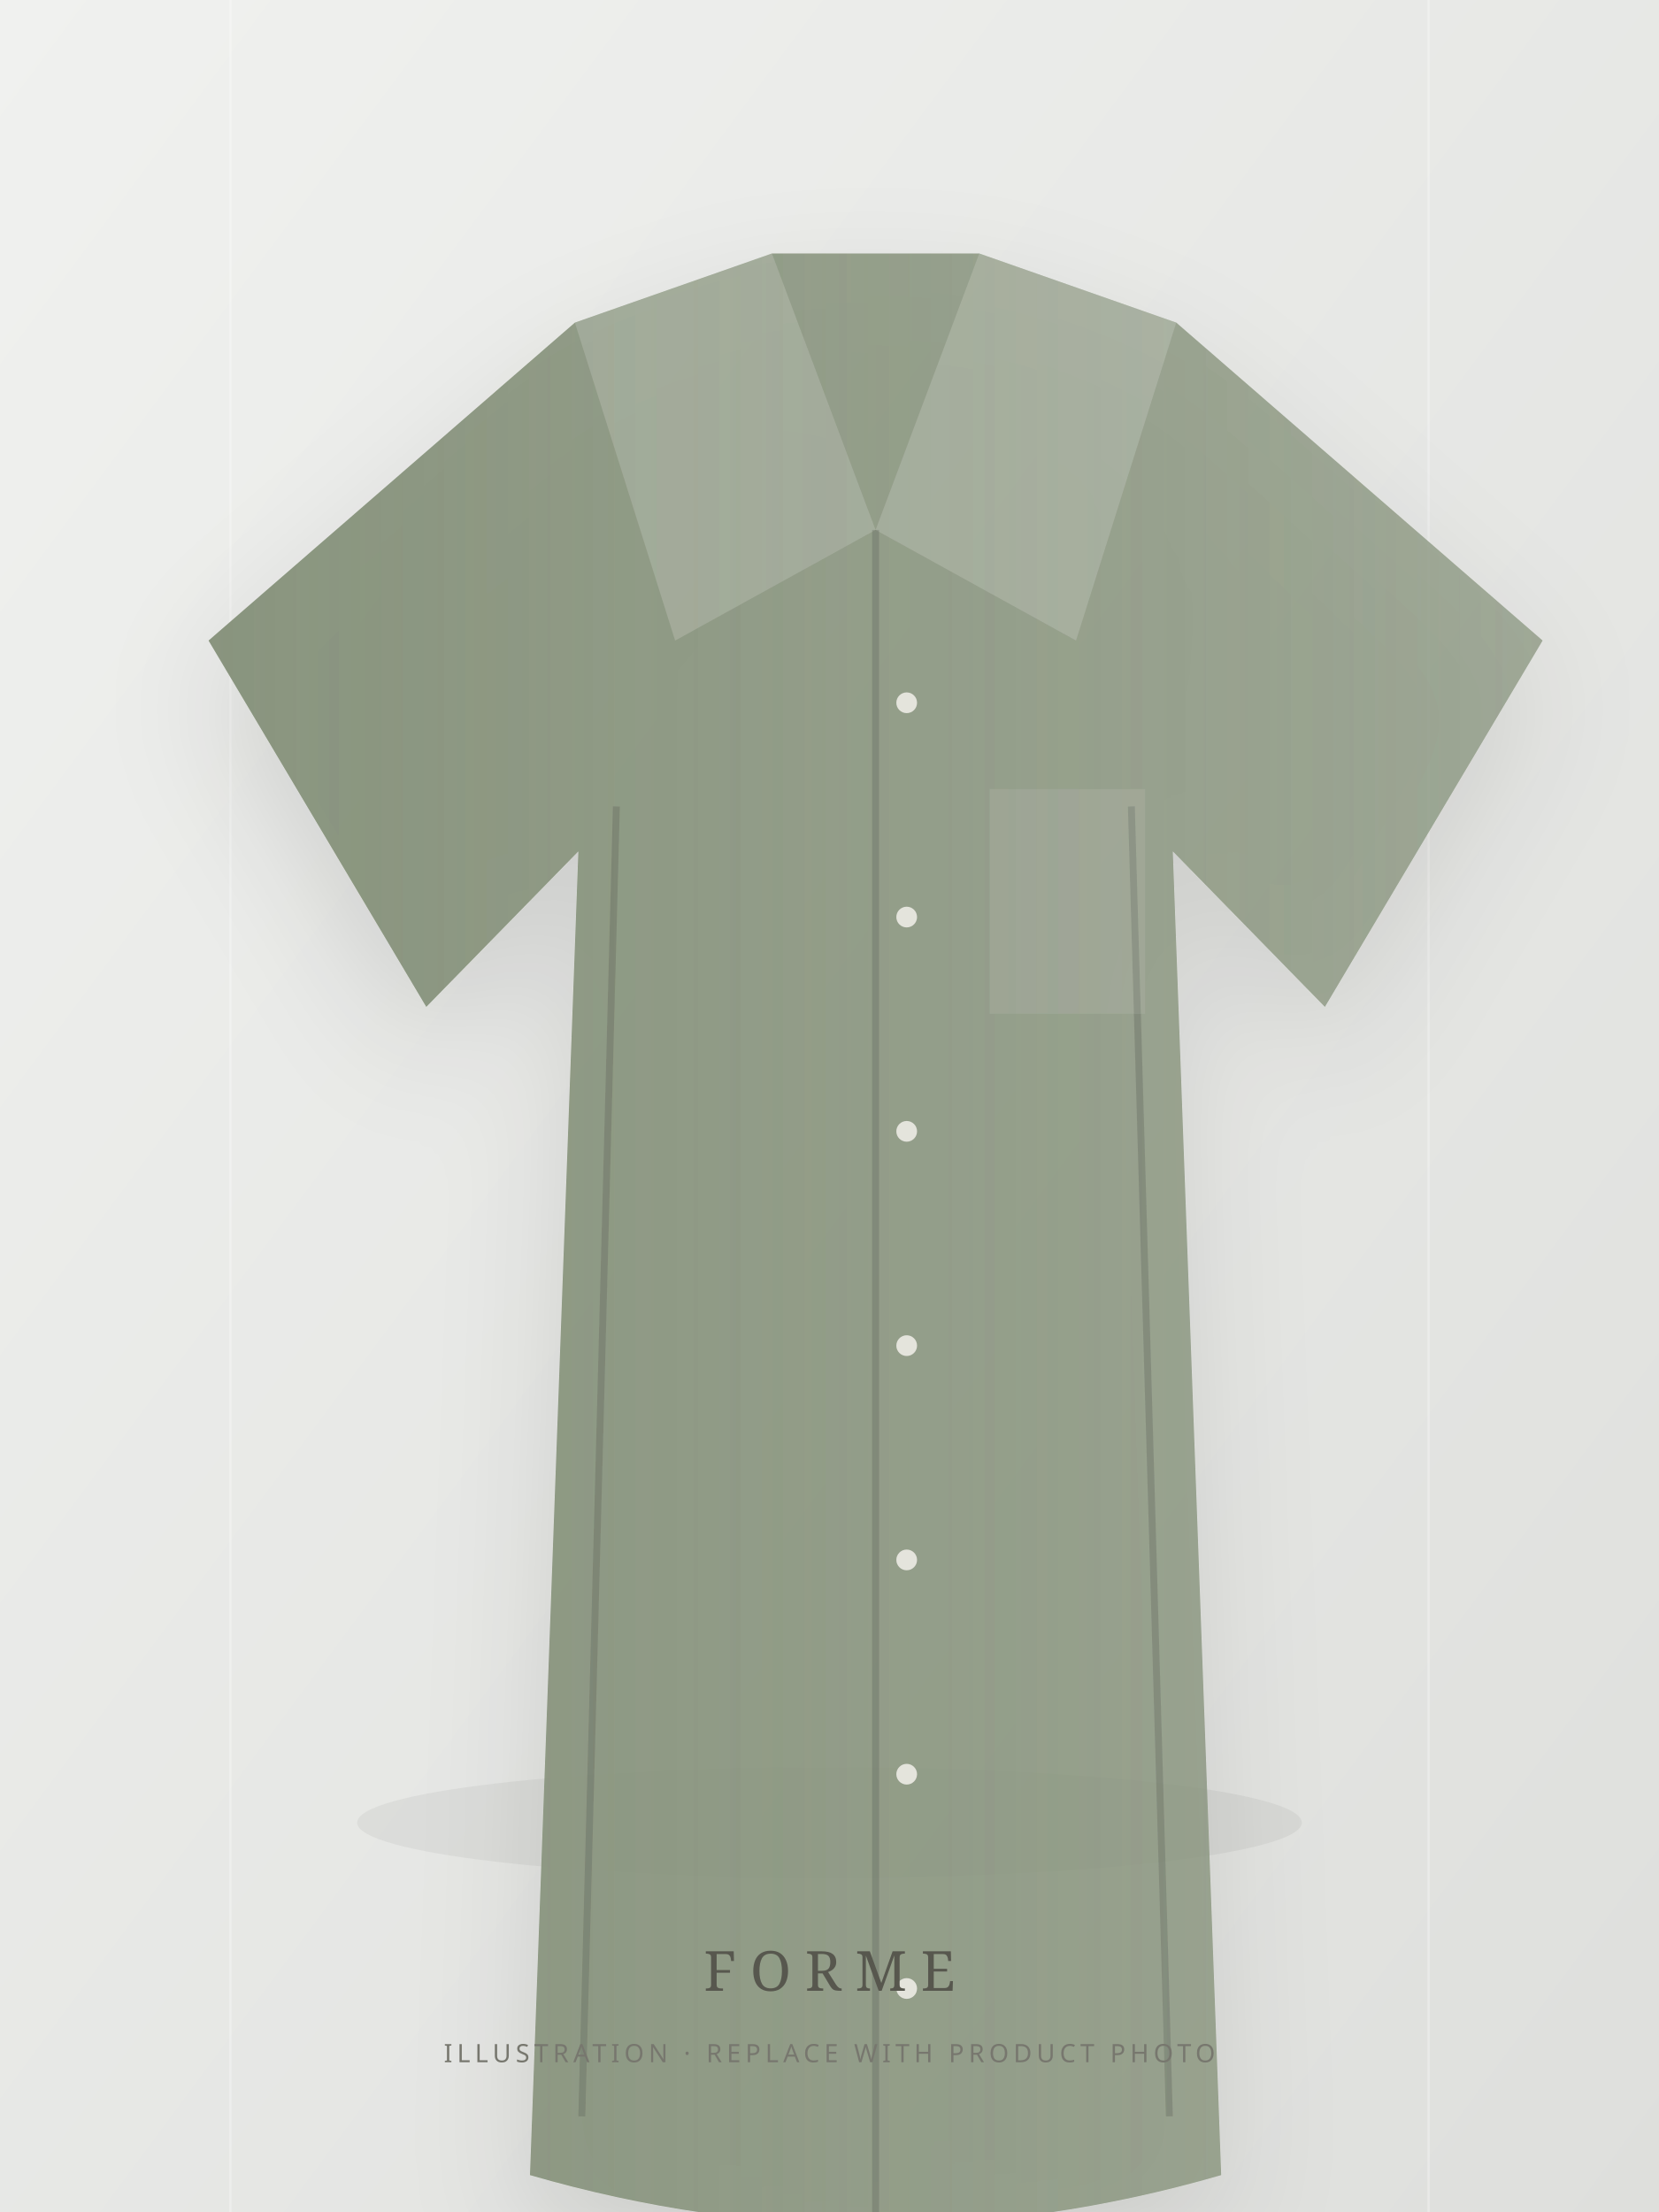
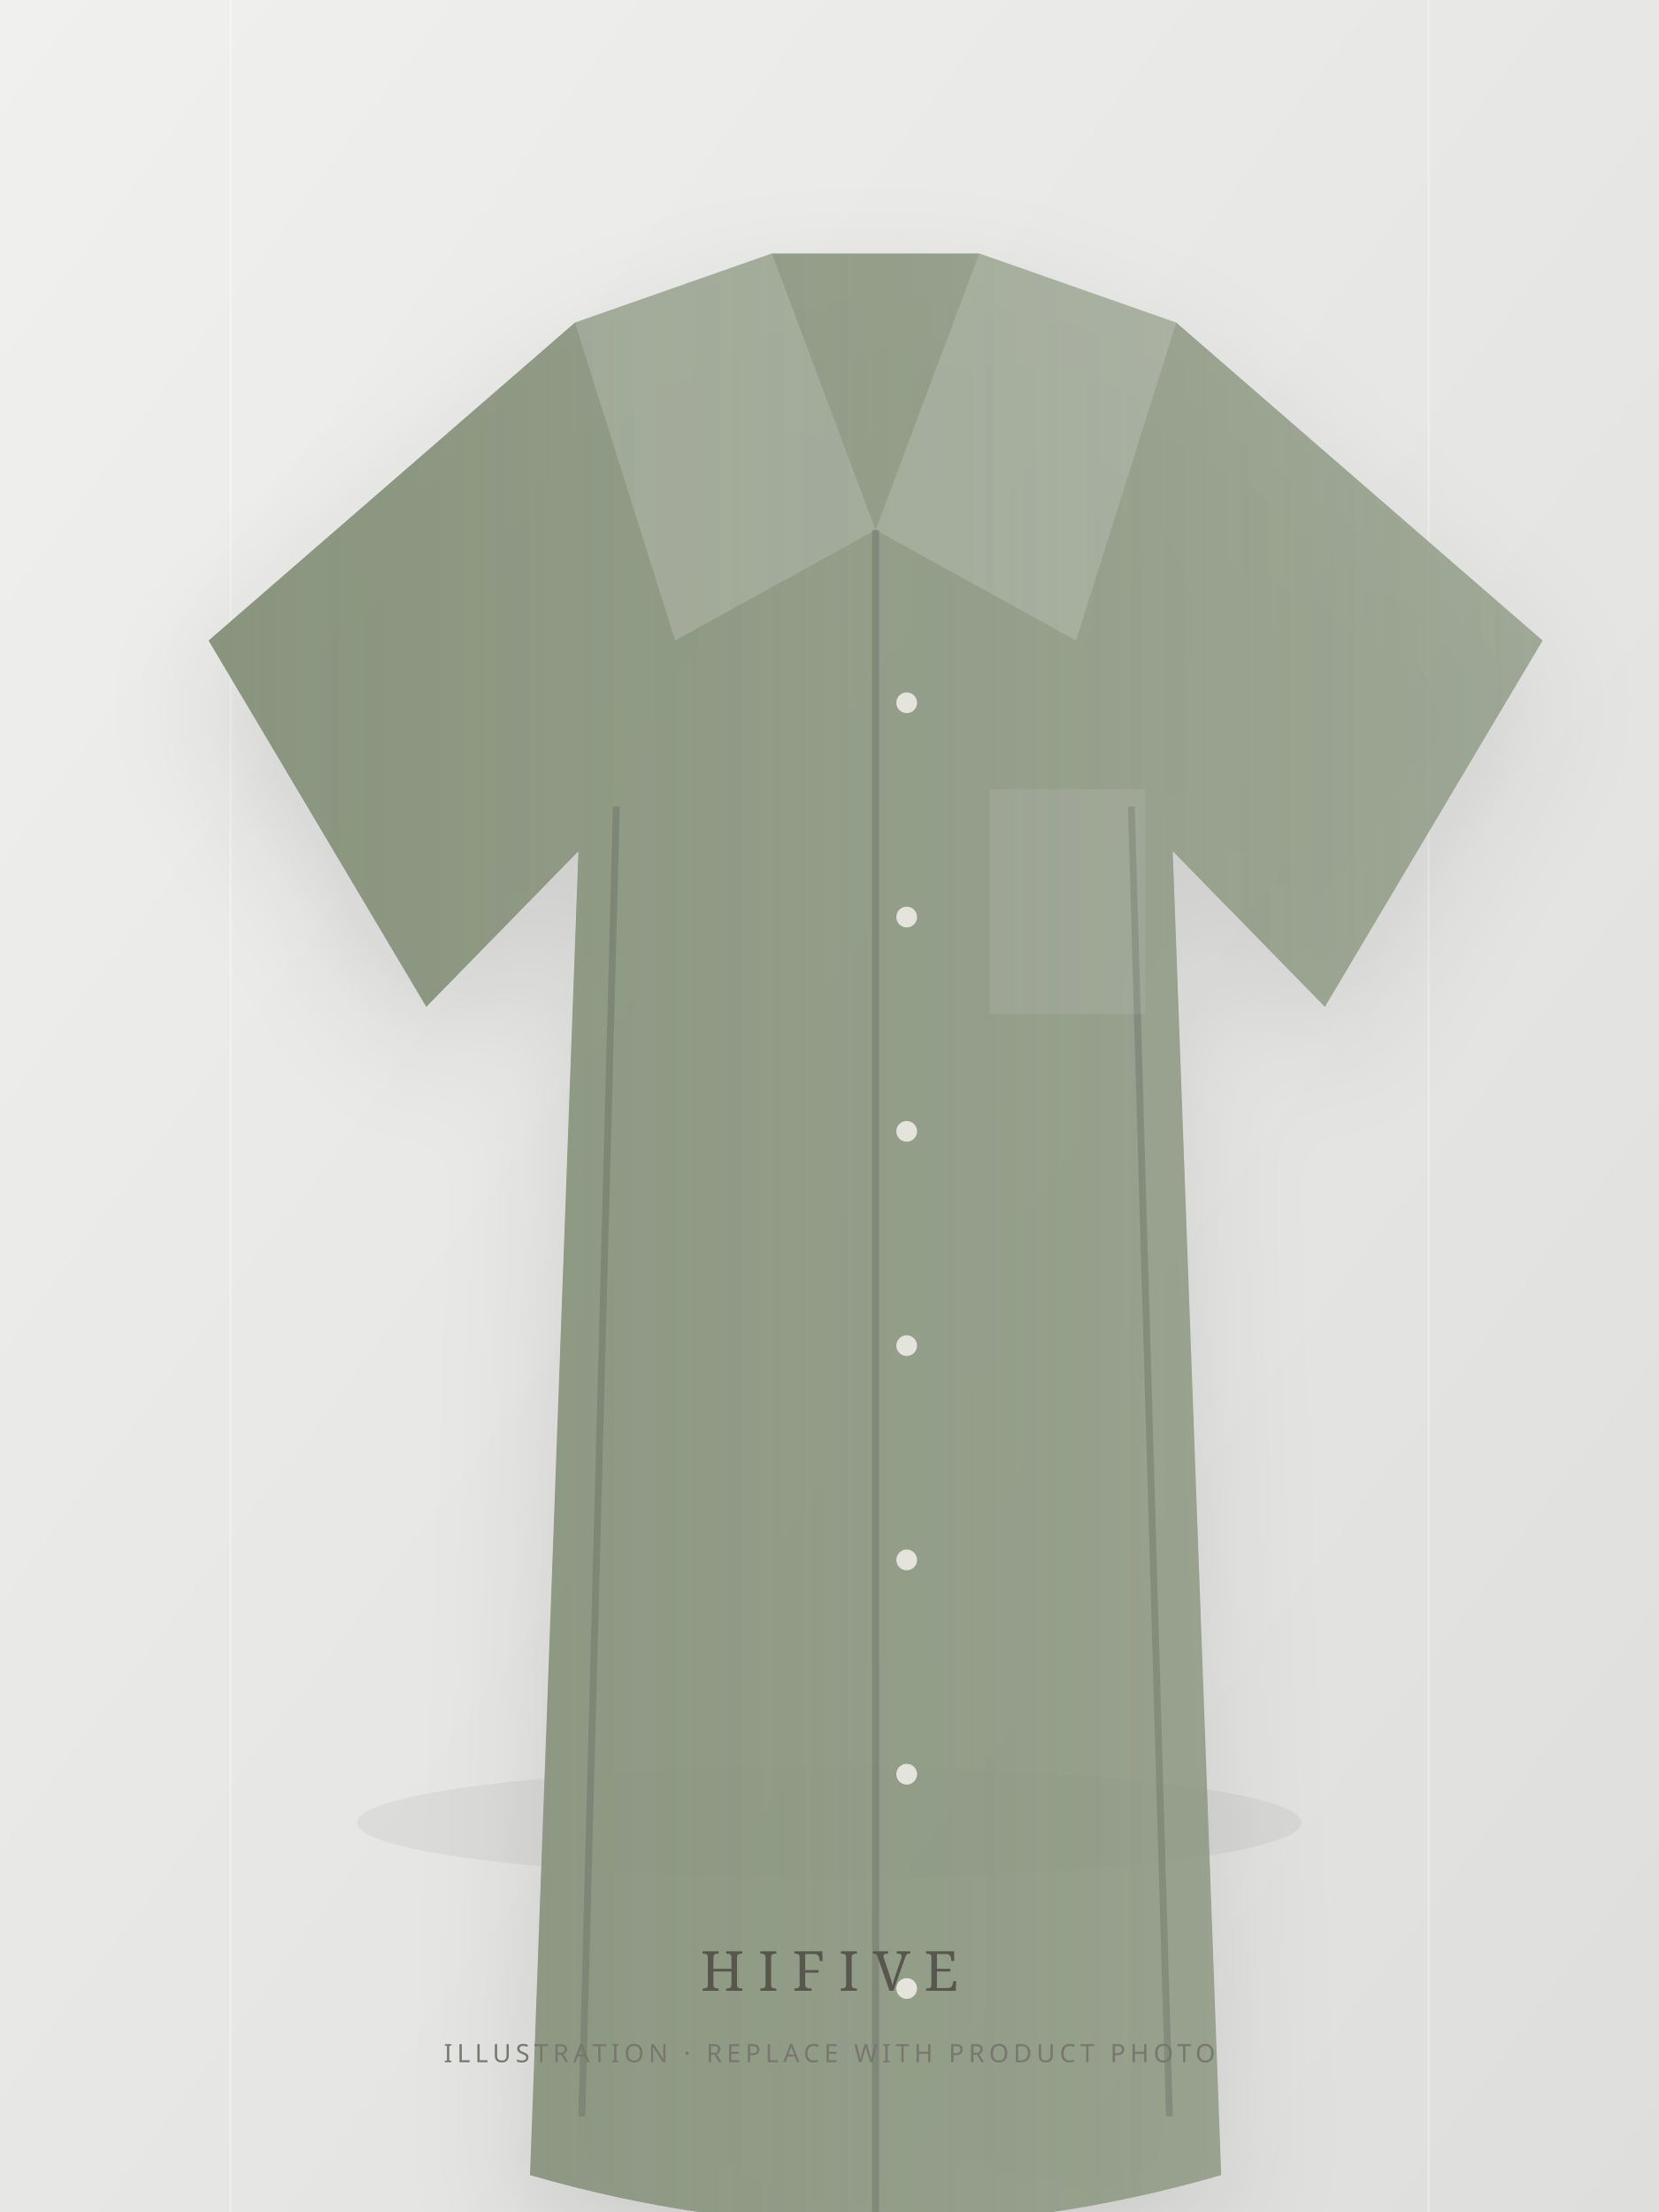
<svg xmlns="http://www.w3.org/2000/svg" width="720" height="960" viewBox="0 0 720 960">
  <defs>
    <linearGradient id="b" x2="1" y2="1">
      <stop stop-color="#F0F1EF" />
      <stop offset="1" stop-color="#DEDFDC" />
    </linearGradient>
    <linearGradient id="c">
      <stop stop-color="#89947E" />
      <stop offset="1" stop-color="#89947E" stop-opacity=".75" />
    </linearGradient>
    <filter id="s">
      <feDropShadow dx="0" dy="15" stdDeviation="18" flood-opacity=".12" />
    </filter>
  </defs>
  <rect width="720" height="960" fill="url(#b)" />
  <path d="M100 0V960M620 0V960" stroke="#fff" opacity=".3" />
  <ellipse cx="360" cy="791" rx="205" ry="24" fill="#000" opacity=".05" />
  <g filter="url(#s)" transform="translate(-160 -160) scale(1.5)">
    <path d="M273 200L330 180H390L447 200L553 292L490 398L446 353L460 736Q360 765 260 736L274 353L230 398L167 292Z" fill="url(#c)" />
    <path d="M330 180L360 260L302 292L273 200M390 180L360 260L418 292L447 200" fill="#fff" opacity=".16" />
    <path d="M360 260V748M285 340L275 719M434 340L445 719" stroke="#202020" stroke-opacity=".16" stroke-width="2" />
    <path d="M393 335H438V400H393Z" fill="#fff" opacity=".08" />
    <circle cx="369" cy="310" r="3" fill="#f7f5f0" opacity=".8" />
    <circle cx="369" cy="372" r="3" fill="#f7f5f0" opacity=".8" />
    <circle cx="369" cy="434" r="3" fill="#f7f5f0" opacity=".8" />
    <circle cx="369" cy="496" r="3" fill="#f7f5f0" opacity=".8" />
    <circle cx="369" cy="558" r="3" fill="#f7f5f0" opacity=".8" />
    <circle cx="369" cy="620" r="3" fill="#f7f5f0" opacity=".8" />
    <circle cx="369" cy="682" r="3" fill="#f7f5f0" opacity=".8" />
  </g>
-   <text x="360" y="864" text-anchor="middle" font-family="Georgia,serif" font-size="24" letter-spacing="6" fill="#57574e">FORME</text>
+   <text x="360" y="864" text-anchor="middle" font-family="Georgia,serif" font-size="24" letter-spacing="6" fill="#57574e">HIFIVE</text>
  <text x="360" y="895" text-anchor="middle" font-family="sans-serif" font-size="11" letter-spacing="2" fill="#77776e">ILLUSTRATION · REPLACE WITH PRODUCT PHOTO</text>
</svg>
